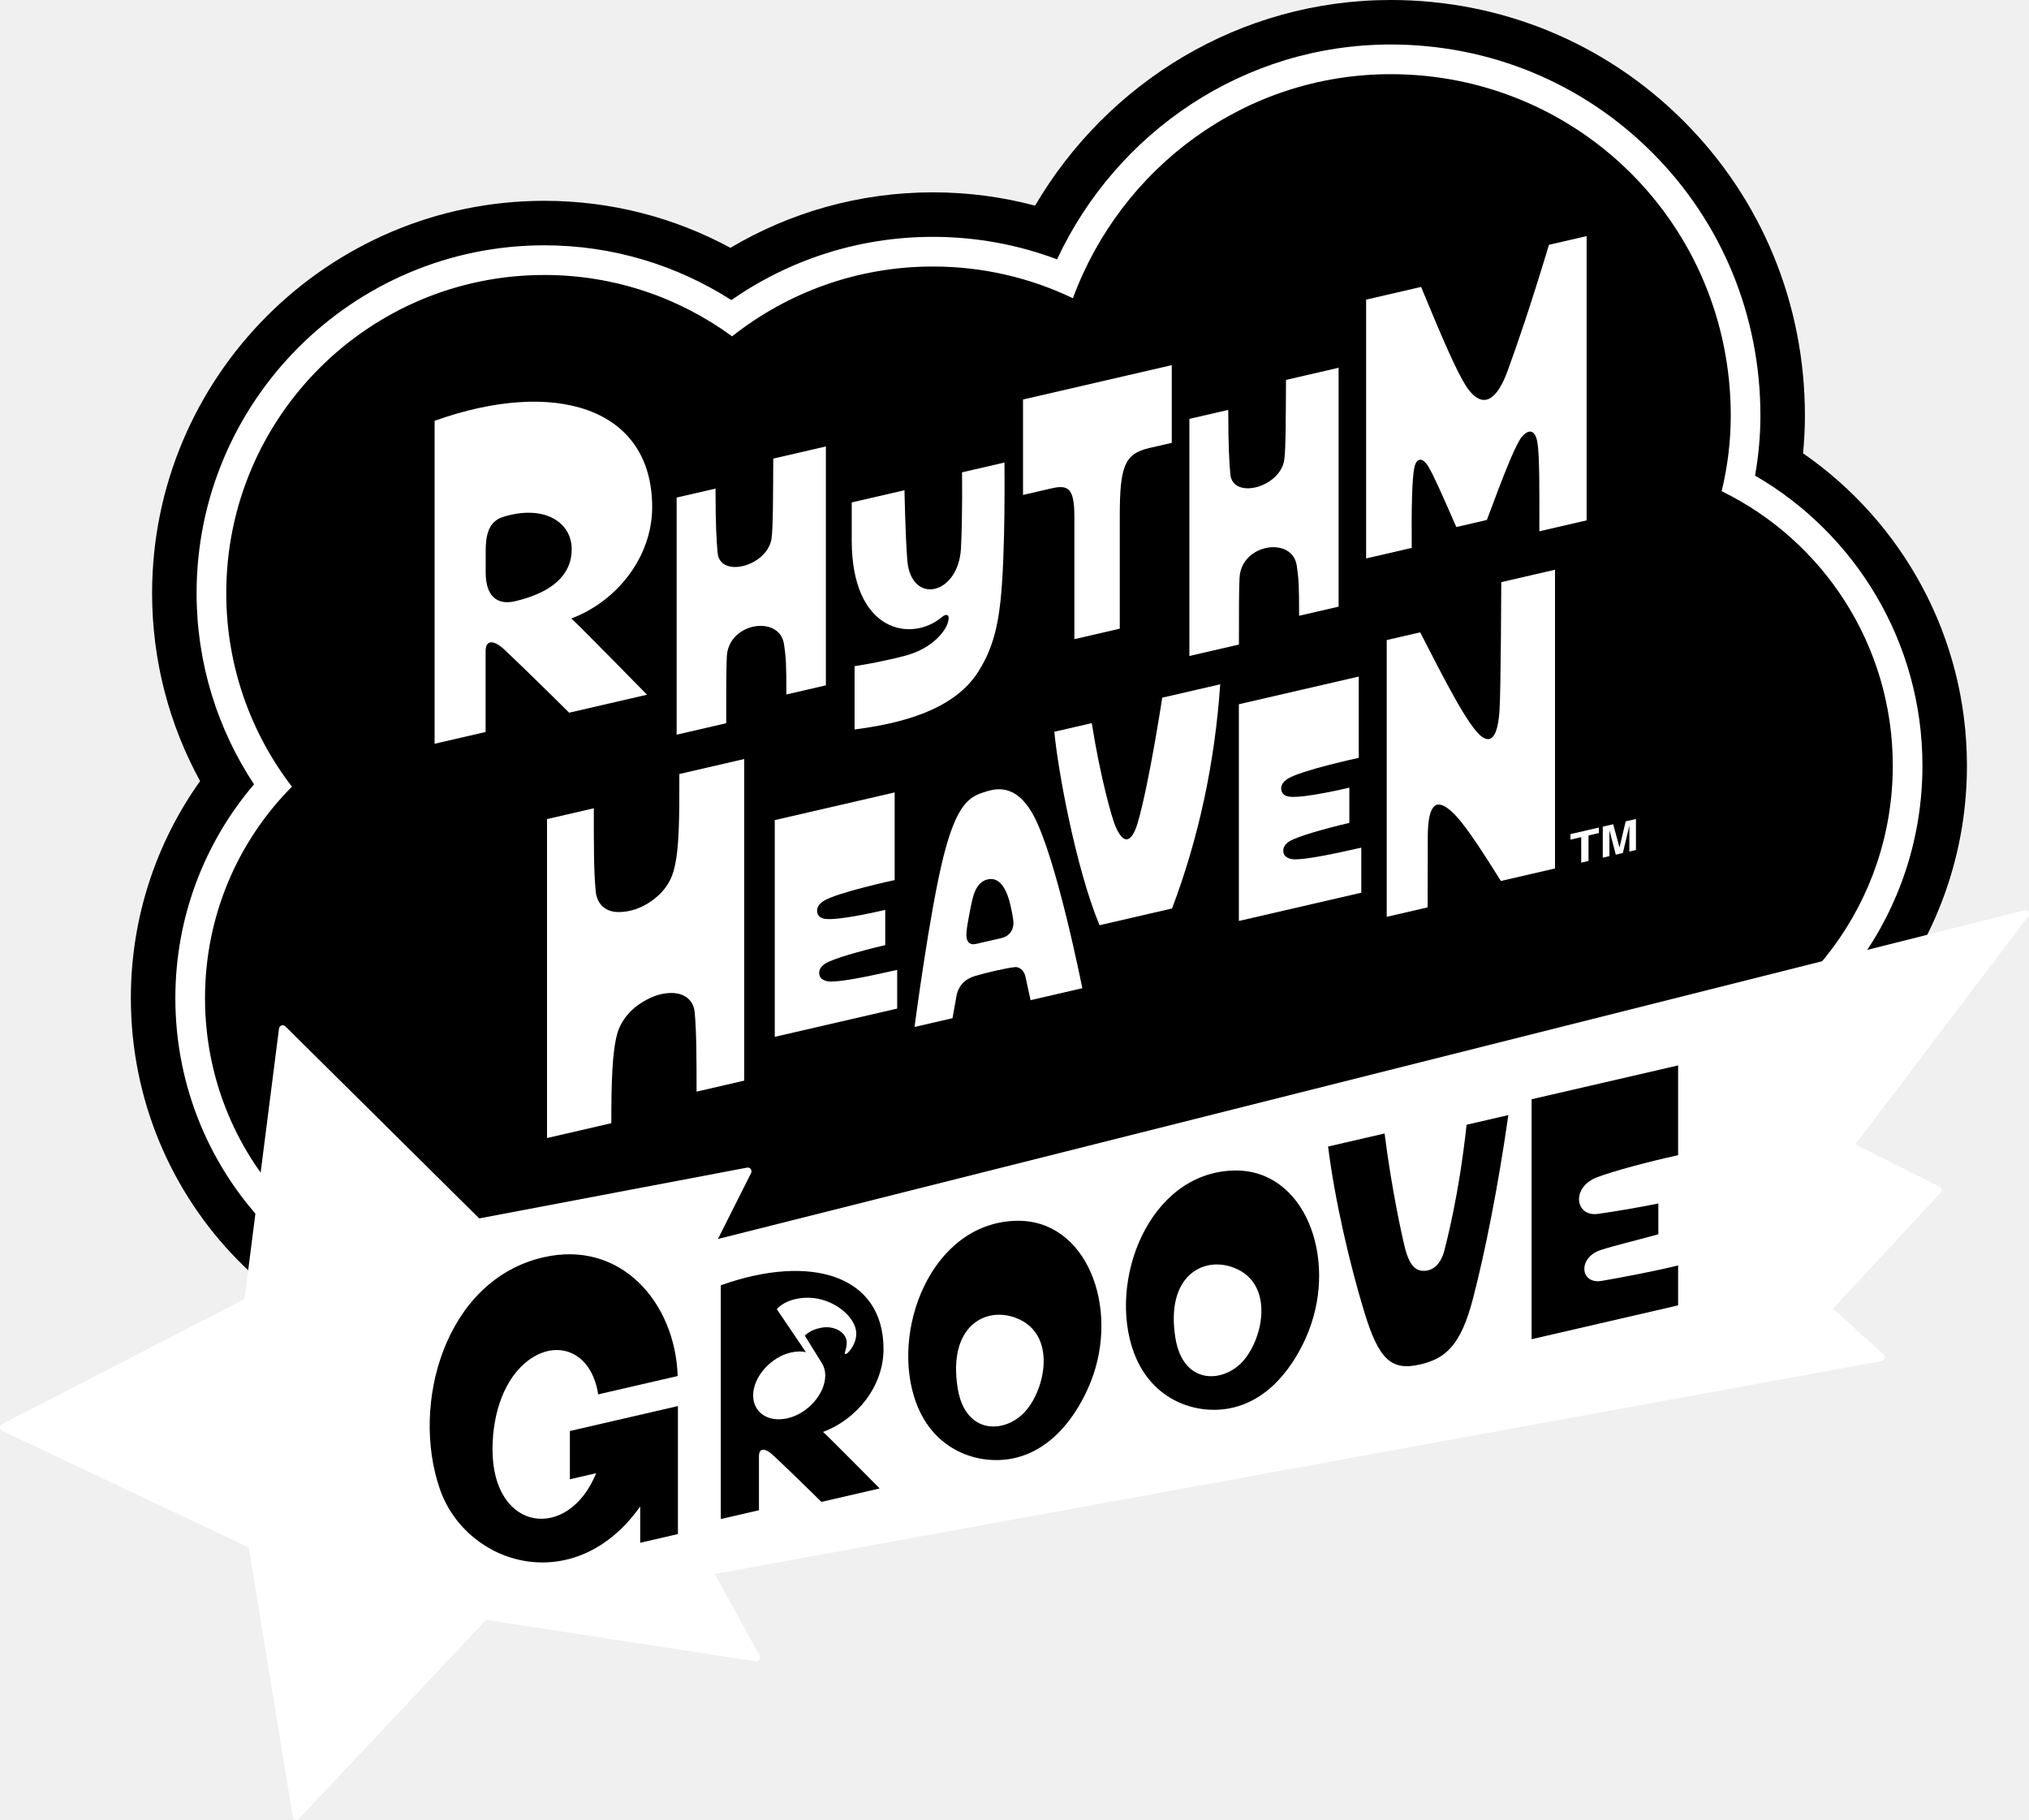
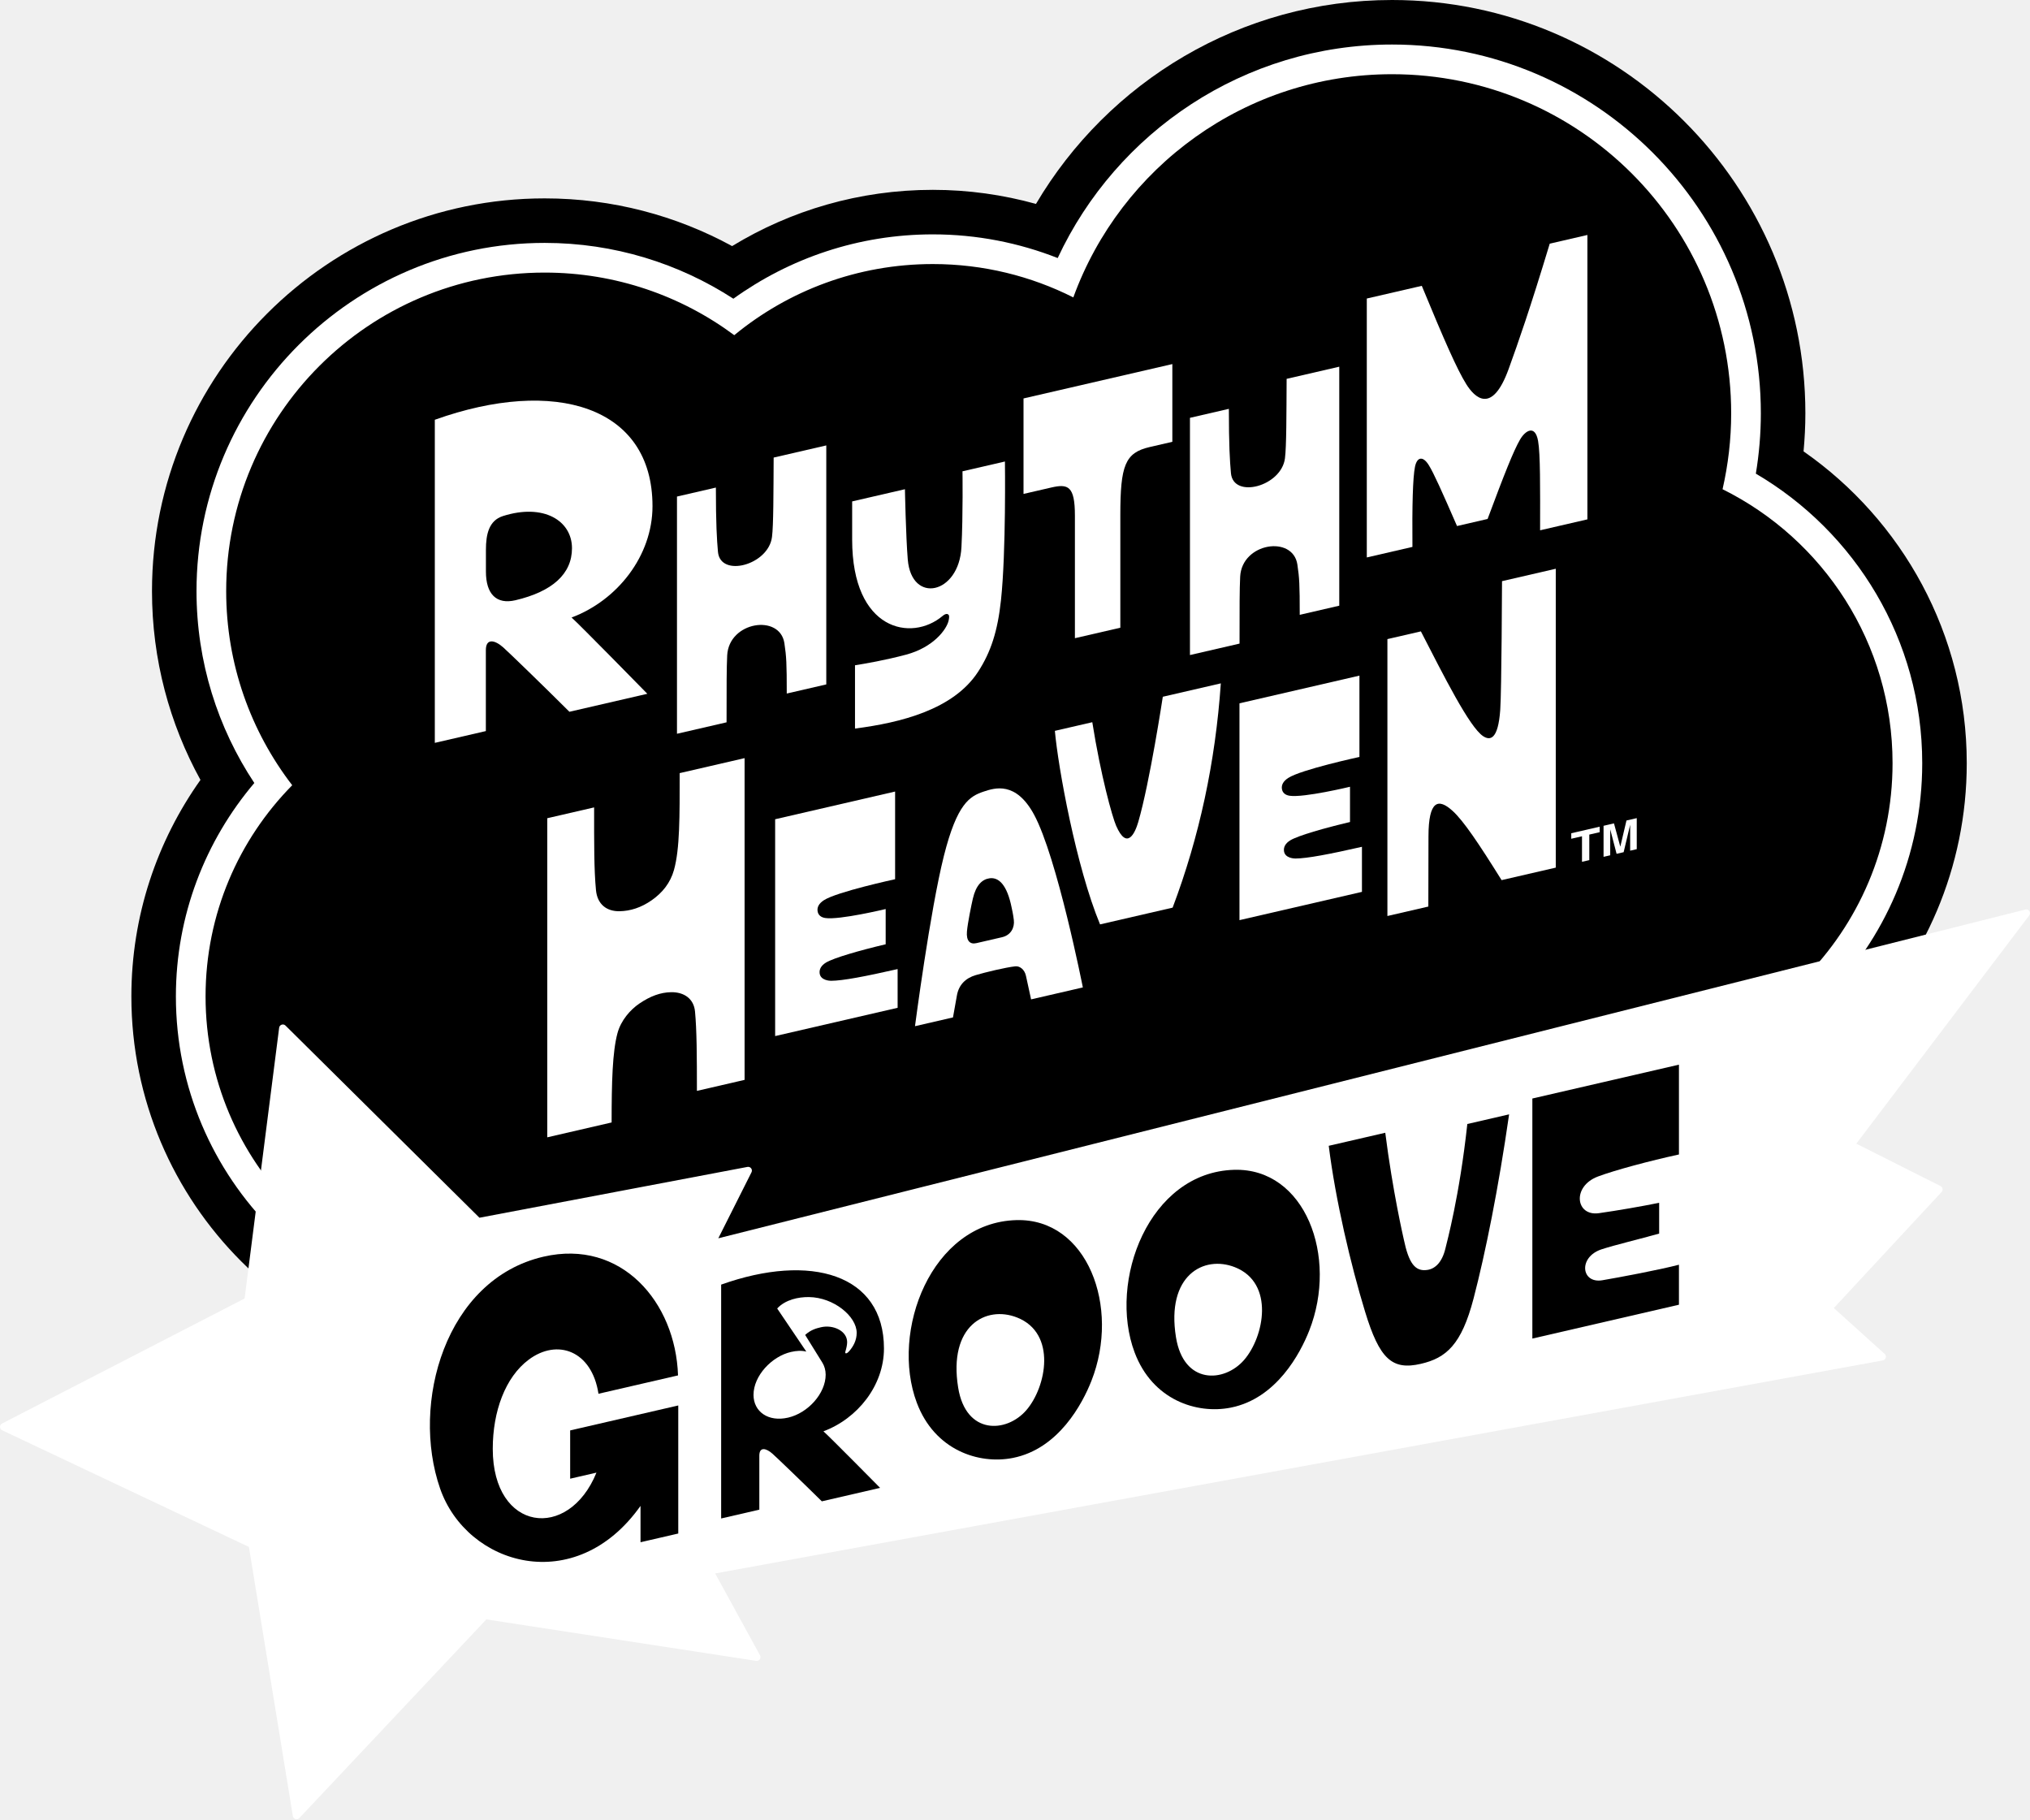
- <svg xmlns="http://www.w3.org/2000/svg" version="1.1" id="svg1" width="666.667" height="597.773" viewBox="0 0 666.667 597.773">
+ <svg xmlns="http://www.w3.org/2000/svg" version="1.1" id="svg1" width="666.667" height="597.369" viewBox="0 0 666.667 597.369">
  <defs id="defs1">
    <clipPath clipPathUnits="userSpaceOnUse" id="clipPath2">
-       <path d="M 0,448.33 H 500 V 0 H 0 Z" transform="translate(-484.707,-259.6854)" id="path2" />
+       <path d="M 0,448.027 H 500 V 0 H 0 Z" transform="translate(-444.2253,-336.8672)" id="path2" />
    </clipPath>
    <clipPath clipPathUnits="userSpaceOnUse" id="clipPath4">
-       <path d="M 0,448.33 H 500 V 0 H 0 Z" transform="translate(-473.7422,-259.6854)" id="path4" />
+       <path d="M 0,448.027 H 500 V 0 H 0 Z" transform="translate(-432.4746,-331.3855)" id="path4" />
    </clipPath>
    <clipPath clipPathUnits="userSpaceOnUse" id="clipPath6">
-       <path d="M 0,448.33 H 500 V 0 H 0 Z" transform="translate(-466.4326,-259.6852)" id="path6" />
+       <path d="M 0,448.027 H 500 V 0 H 0 Z" transform="translate(-424.2751,-327.5494)" id="path6" />
    </clipPath>
    <clipPath clipPathUnits="userSpaceOnUse" id="clipPath8">
-       <path d="M 0,448.33 H 500 V 0 H 0 Z" transform="translate(-498.8507,-224.0374)" id="path8" />
+       <path d="M 0,448.027 H 500 V 0 H 0 Z" transform="translate(-498.8507,-224.0382)" id="path8" />
    </clipPath>
    <clipPath clipPathUnits="userSpaceOnUse" id="clipPath10">
-       <path d="M 0,448.33 H 500 V 0 H 0 Z" transform="translate(-393.5977,-158.3006)" id="path10" />
+       <path d="M 0,448.027 H 500 V 0 H 0 Z" transform="translate(-393.5977,-158.3014)" id="path10" />
    </clipPath>
    <clipPath clipPathUnits="userSpaceOnUse" id="clipPath12">
-       <path d="M 0,448.33 H 500 V 0 H 0 Z" transform="translate(-361.4093,-171.2248)" id="path12" />
+       <path d="M 0,448.027 H 500 V 0 H 0 Z" transform="translate(-361.4093,-171.2256)" id="path12" />
    </clipPath>
    <clipPath clipPathUnits="userSpaceOnUse" id="clipPath14">
-       <path d="M 0,448.33 H 500 V 0 H 0 Z" transform="translate(-306.4164,-113.1042)" id="path14" />
+       <path d="M 0,448.027 H 500 V 0 H 0 Z" transform="translate(-306.4164,-113.1051)" id="path14" />
    </clipPath>
    <clipPath clipPathUnits="userSpaceOnUse" id="clipPath16">
-       <path d="M 0,448.33 H 500 V 0 H 0 Z" transform="translate(-252.7651,-100.7178)" id="path16" />
+       <path d="M 0,448.027 H 500 V 0 H 0 Z" transform="translate(-252.7651,-100.7187)" id="path16" />
    </clipPath>
    <clipPath clipPathUnits="userSpaceOnUse" id="clipPath18">
-       <path d="M 0,448.33 H 500 V 0 H 0 Z" transform="translate(-194.1213,-98.9174)" id="path18" />
+       <path d="M 0,448.027 H 500 V 0 H 0 Z" transform="translate(-194.1213,-98.9182)" id="path18" />
    </clipPath>
    <clipPath clipPathUnits="userSpaceOnUse" id="clipPath20">
-       <path d="M 0,448.33 H 500 V 0 H 0 Z" transform="translate(-133.8744,-138.5536)" id="path20" />
+       <path d="M 0,448.027 H 500 V 0 H 0 Z" transform="translate(-133.8744,-138.5545)" id="path20" />
    </clipPath>
    <clipPath clipPathUnits="userSpaceOnUse" id="clipPath22">
-       <path d="M 0,448.33 H 500 V 0 H 0 Z" transform="translate(-401.5174,-238.5344)" id="path22" />
+       <path d="M 0,448.027 H 500 V 0 H 0 Z" transform="translate(-401.5174,-238.5353)" id="path22" />
    </clipPath>
    <clipPath clipPathUnits="userSpaceOnUse" id="clipPath24">
-       <path d="M 0,448.33 H 500 V 0 H 0 Z" transform="translate(-369.9569,-304.908)" id="path24" />
+       <path d="M 0,448.027 H 500 V 0 H 0 Z" transform="translate(-369.9569,-304.9088)" id="path24" />
    </clipPath>
    <clipPath clipPathUnits="userSpaceOnUse" id="clipPath26">
-       <path d="M 0,448.33 H 500 V 0 H 0 Z" transform="translate(-319.0696,-236.6024)" id="path26" />
+       <path d="M 0,448.027 H 500 V 0 H 0 Z" transform="translate(-319.0696,-236.6032)" id="path26" />
    </clipPath>
    <clipPath clipPathUnits="userSpaceOnUse" id="clipPath28">
-       <path d="M 0,448.33 H 500 V 0 H 0 Z" transform="translate(-286.4051,-276.4402)" id="path28" />
+       <path d="M 0,448.027 H 500 V 0 H 0 Z" transform="translate(-286.4051,-276.441)" id="path28" />
    </clipPath>
    <clipPath clipPathUnits="userSpaceOnUse" id="clipPath30">
-       <path d="M 0,448.33 H 500 V 0 H 0 Z" transform="translate(-246.7947,-217.2208)" id="path30" />
+       <path d="M 0,448.027 H 500 V 0 H 0 Z" transform="translate(-246.7947,-217.2216)" id="path30" />
    </clipPath>
    <clipPath clipPathUnits="userSpaceOnUse" id="clipPath32">
-       <path d="M 0,448.33 H 500 V 0 H 0 Z" transform="translate(-204.7024,-206.493)" id="path32" />
+       <path d="M 0,448.027 H 500 V 0 H 0 Z" transform="translate(-204.7024,-206.4938)" id="path32" />
    </clipPath>
    <clipPath clipPathUnits="userSpaceOnUse" id="clipPath34">
-       <path d="M 0,448.33 H 500 V 0 H 0 Z" transform="translate(-167.4071,-257.6335)" id="path34" />
+       <path d="M 0,448.027 H 500 V 0 H 0 Z" transform="translate(-167.4071,-257.6343)" id="path34" />
    </clipPath>
    <clipPath clipPathUnits="userSpaceOnUse" id="clipPath36">
-       <path d="M 0,448.33 H 500 V 0 H 0 Z" transform="translate(-381.7099,-388.0206)" id="path36" />
+       <path d="M 0,448.027 H 500 V 0 H 0 Z" transform="translate(-381.7099,-388.0215)" id="path36" />
    </clipPath>
    <clipPath clipPathUnits="userSpaceOnUse" id="clipPath38">
-       <path d="M 0,448.33 H 500 V 0 H 0 Z" transform="translate(-316.9042,-354.7291)" id="path38" />
+       <path d="M 0,448.027 H 500 V 0 H 0 Z" transform="translate(-316.9042,-354.7299)" id="path38" />
    </clipPath>
    <clipPath clipPathUnits="userSpaceOnUse" id="clipPath40">
-       <path d="M 0,448.33 H 500 V 0 H 0 Z" transform="translate(-252.0984,-349.9041)" id="path40" />
+       <path d="M 0,448.027 H 500 V 0 H 0 Z" transform="translate(-252.0984,-349.905)" id="path40" />
    </clipPath>
    <clipPath clipPathUnits="userSpaceOnUse" id="clipPath42">
-       <path d="M 0,448.33 H 500 V 0 H 0 Z" transform="translate(-247.5206,-334.3742)" id="path42" />
+       <path d="M 0,448.027 H 500 V 0 H 0 Z" transform="translate(-247.5206,-334.375)" id="path42" />
    </clipPath>
    <clipPath clipPathUnits="userSpaceOnUse" id="clipPath44">
-       <path d="M 0,448.33 H 500 V 0 H 0 Z" transform="translate(-190.5551,-335.343)" id="path44" />
+       <path d="M 0,448.027 H 500 V 0 H 0 Z" transform="translate(-190.5551,-335.3438)" id="path44" />
    </clipPath>
    <clipPath clipPathUnits="userSpaceOnUse" id="clipPath46">
-       <path d="M 0,448.33 H 500 V 0 H 0 Z" transform="translate(-126.945,-300.2073)" id="path46" />
+       <path d="M 0,448.027 H 500 V 0 H 0 Z" transform="translate(-126.945,-300.2082)" id="path46" />
    </clipPath>
  </defs>
  <g id="layer-MC0">
-     <path id="path1" d="m 0,0 c 0,31.898 -16.013,60.107 -40.387,76.963 0.302,3.087 0.46,6.179 0.46,9.266 0,27.556 -10.631,53.35 -29.933,72.632 -19.228,19.206 -44.848,29.784 -72.14,29.784 -37.223,0 -69.844,-20.354 -87.636,-50.666 -8.037,2.135 -16.473,3.278 -25.172,3.278 -18.209,0 -35.273,-4.991 -49.907,-13.668 -13.65,7.384 -29.266,11.581 -45.845,11.581 -53.302,0 -96.667,-43.364 -96.667,-96.666 0,-16.762 4.292,-32.54 11.829,-46.297 -10.728,-15.044 -17.062,-33.519 -17.062,-53.471 0,-50.38 40.36,-91.367 89.971,-91.367 5.104,0 10.108,0.44 14.983,1.274 11.461,-4.619 24.119,-7.189 37.421,-7.189 19.924,0 38.406,5.757 53.578,15.548 11.318,-4.687 23.83,-7.297 36.983,-7.297 22.271,0 42.711,7.472 58.612,19.874 6.573,-1.35 13.377,-2.06 20.344,-2.06 33.484,0 63.208,16.389 81.587,41.562 C -24.478,-73.252 0,-39.443 0,0" style="fill:#000000;fill-opacity:1;fill-rule:nonzero;stroke:none" transform="matrix(1.333333,0,0,-1.333333,646.276,251.5261)" clip-path="url(#clipPath2)" />
-     <path id="path3" d="m 0,0 c 0,30.535 -16.625,57.225 -41.248,71.468 0.856,4.901 1.321,9.839 1.321,14.761 0,24.625 -9.488,47.664 -26.718,64.874 -17.157,17.139 -40.025,26.577 -64.39,26.577 -36.252,0 -67.614,-21.669 -82.22,-52.931 -9.523,3.579 -19.83,5.543 -30.588,5.543 -18.448,0 -35.573,-5.765 -49.68,-15.581 -13.316,8.527 -29.12,13.495 -46.072,13.495 -47.256,0 -85.702,-38.446 -85.702,-85.702 0,-17.388 5.219,-33.573 14.153,-47.099 -12.06,-14.121 -19.387,-32.535 -19.387,-52.669 0,-44.334 35.443,-80.403 79.007,-80.403 5.547,0 10.961,0.592 16.189,1.705 10.937,-4.872 23.226,-7.62 36.214,-7.62 19.916,0 38.201,6.439 52.455,17.135 11.357,-5.662 24.332,-8.884 38.106,-8.884 21.637,0 41.296,7.948 55.803,20.84 7.391,-1.97 15.151,-3.025 23.153,-3.025 31.017,0 58.419,15.77 74.609,39.714 C -23.009,-66.545 0,-35.93 0,0" style="fill:#ffffff;fill-opacity:1;fill-rule:nonzero;stroke:none" transform="matrix(1.333333,0,0,-1.333333,631.6563,251.5261)" clip-path="url(#clipPath4)" />
-     <path id="path5" d="m 0,0 c 0,29.749 -17.208,55.456 -42.164,67.622 1.461,6.095 2.237,12.338 2.237,18.608 0,47.017 -37.598,84.14 -83.799,84.14 -35.844,0 -66.41,-22.953 -78.318,-55.201 -10.442,5.006 -22.137,7.813 -34.489,7.813 -18.697,0 -35.879,-6.441 -49.492,-17.203 -12.968,9.497 -28.955,15.117 -46.26,15.117 -43.295,0 -78.392,-35.097 -78.392,-78.392 0,-17.942 6.041,-34.466 16.182,-47.678 -13.214,-13.258 -21.416,-31.694 -21.416,-52.089 0,-40.369 32.099,-73.094 71.696,-73.094 5.835,0 11.501,0.728 16.931,2.069 10.563,-5.09 22.64,-7.983 35.473,-7.983 20.03,0 38.212,7.049 51.667,18.514 11.278,-6.495 24.604,-10.263 38.894,-10.263 21.307,0 40.485,8.357 53.894,21.692 7.906,-2.512 16.324,-3.878 25.062,-3.878 29.411,0 55.218,15.368 69.878,38.498 C -22.043,-62.167 0,-33.672 0,0" style="fill:#000000;fill-opacity:1;fill-rule:nonzero;stroke:none" transform="matrix(1.333333,0,0,-1.333333,621.9101,251.5264)" clip-path="url(#clipPath6)" />
-     <path id="path7" d="m 0,0 -321.928,-80.957 8.177,16.26 c 0.342,0.682 -0.245,1.461 -0.995,1.319 l -66.013,-12.515 -47.774,47.324 c -0.542,0.537 -1.465,0.219 -1.562,-0.538 l -8.506,-66.677 -59.751,-30.795 c -0.678,-0.35 -0.661,-1.326 0.029,-1.652 l 60.781,-28.728 10.828,-66.305 c 0.123,-0.753 1.056,-1.039 1.579,-0.483 l 46.074,48.94 66.466,-10.214 c 0.754,-0.116 1.314,0.684 0.948,1.353 l -11.055,20.18 287.61,52.463 c 0.752,0.137 1.02,1.078 0.452,1.59 l -12.53,11.302 26.551,28.582 c 0.417,0.45 0.287,1.174 -0.261,1.45 L -41.628,-57.655 0.959,-1.45 C 1.484,-0.756 0.844,0.212 0,0" style="fill:#ffffff;fill-opacity:1;fill-rule:nonzero;stroke:none" transform="matrix(1.333333,0,0,-1.333333,665.1343,299.0568)" clip-path="url(#clipPath8)" />
-     <path id="path9" d="M 0,0 C 4.109,1.542 12.71,3.851 19.935,5.419 V 27.537 L -16.17,19.202 v -59.117 l 36.105,8.336 v 9.848 c -4.74,-1.241 -14.564,-3.093 -18.865,-3.823 -5.237,-0.882 -5.982,5.713 -0.191,7.618 3.326,1.086 9.423,2.538 14.182,3.873 V -6.48 C 10.723,-7.36 4.855,-8.38 0.229,-9.035 -5.505,-9.862 -6.498,-2.436 0,0" style="fill:#000000;fill-opacity:1;fill-rule:nonzero;stroke:none" transform="matrix(1.333333,0,0,-1.333333,524.7969,386.7059)" clip-path="url(#clipPath10)" />
-     <path id="path11" d="m 0,0 c -1.929,-17.759 -5.024,-29.091 -5.406,-30.696 -0.802,-3.324 -2.483,-4.948 -4.413,-5.235 -3.114,-0.496 -4.623,1.777 -5.827,7.508 -0.114,0.535 -2.716,11.728 -4.565,26.268 l -13.921,-3.214 c 1.662,-13.354 5.415,-29.274 8.949,-40.851 3.553,-11.653 6.644,-14.479 13.721,-12.845 6.239,1.44 10.021,4.678 12.997,16.076 2.923,11.194 6.158,27.255 8.757,45.365 z" style="fill:#000000;fill-opacity:1;fill-rule:nonzero;stroke:none" transform="matrix(1.333333,0,0,-1.333333,481.8791,369.4736)" clip-path="url(#clipPath12)" />
-     <path id="path13" d="M 0,0 C -4.887,-5.611 -14.874,-6.101 -16.764,5.59 -19.227,20.825 -9.945,25.888 -2.255,22.855 7.585,18.973 4.967,5.704 0,0 M -2.442,46.84 C -23.408,46.25 -33.556,19.435 -26.952,1.865 -22.551,-9.842 -11.678,-13.386 -3.289,-11.729 7.997,-9.499 13.86,1.672 16.053,7.237 23.242,25.481 15.032,47.332 -2.442,46.84" style="fill:#000000;fill-opacity:1;fill-rule:nonzero;stroke:none" transform="matrix(1.333333,0,0,-1.333333,408.5552,446.9677)" clip-path="url(#clipPath14)" />
-     <path id="path15" d="M 0,0 C -4.887,-5.611 -14.874,-6.101 -16.764,5.59 -19.227,20.825 -9.945,25.888 -2.255,22.855 7.585,18.973 4.967,5.704 0,0 M -2.442,46.84 C -23.408,46.25 -33.556,19.435 -26.952,1.865 -22.551,-9.842 -11.678,-13.386 -3.289,-11.729 7.997,-9.499 13.86,1.672 16.053,7.237 23.242,25.481 15.032,47.332 -2.442,46.84" style="fill:#000000;fill-opacity:1;fill-rule:nonzero;stroke:none" transform="matrix(1.333333,0,0,-1.333333,337.0201,463.4829)" clip-path="url(#clipPath16)" />
-     <path id="path17" d="m 0,0 c -4.918,-1.135 -8.526,1.486 -8.525,5.605 0,4.718 4.51,9.477 9.221,10.564 1.35,0.312 2.604,0.383 3.783,0.09 l -7.177,10.616 c 2.005,2.165 5.192,2.846 7.838,2.811 6.111,-0.082 11.744,-4.757 11.744,-8.811 0,-1.819 -0.812,-3.356 -1.895,-4.561 -0.651,-0.724 -1.047,-0.566 -0.887,-0.042 0.251,0.817 0.435,1.667 0.435,2.309 0,2.796 -3.468,4.364 -6.44,3.678 C 6.948,21.993 5.608,21.646 4.194,20.365 L 8.437,13.527 C 8.925,12.74 9.245,11.704 9.245,10.581 9.245,5.965 4.902,1.132 0,0 m 23.603,17.025 c 0,18.306 -18.038,23.593 -40.1,15.73 v -57.591 l 9.402,2.17 v 13.293 c 0,2.258 1.674,1.868 3.219,0.5 1.086,-0.962 7.614,-7.231 12.175,-11.74 l 14.353,3.313 c 0,0 -12.514,12.674 -13.957,13.928 8.405,3.134 14.908,11.277 14.908,20.397" style="fill:#000000;fill-opacity:1;fill-rule:nonzero;stroke:none" transform="matrix(1.333333,0,0,-1.333333,258.8284,465.8835)" clip-path="url(#clipPath18)" />
-     <path id="path19" d="m 0,0 c 19.137,4.418 32.529,-11.174 33.127,-29.239 l -19.593,-4.523 c -1.633,10.632 -10.151,13.672 -17.21,8.378 -5.758,-4.318 -8.829,-12.728 -8.829,-21.944 0,-20.427 18.686,-22.741 25.539,-5.855 L 6.56,-54.678 v 11.889 l 26.625,6.147 v -31.536 l -9.296,-2.146 v 8.948 C 7.824,-84.05 -18.908,-76.026 -25.482,-57.082 -32.737,-36.177 -24.237,-5.596 0,0" style="fill:#000000;fill-opacity:1;fill-rule:nonzero;stroke:none" transform="matrix(1.333333,0,0,-1.333333,178.4992,413.0352)" clip-path="url(#clipPath20)" />
-     <path id="path21" d="M 0,0 V 6.384 L -1.605,-0.371 -3.343,-0.772 -4.91,5.251 v -6.385 l -1.643,-0.379 v 7.642 l 2.567,0.593 1.548,-5.704 0.019,0.004 1.509,6.41 2.534,0.585 V 0.375 Z m -11.863,-2.739 v 6.287 l -2.643,-0.61 v 1.355 l 6.991,1.614 V 4.552 l -2.548,-0.588 v -6.287 z" style="fill:#ffffff;fill-opacity:1;fill-rule:nonzero;stroke:none" transform="matrix(1.333333,0,0,-1.333333,535.3565,279.7275)" clip-path="url(#clipPath22)" />
-     <path id="path23" d="m 0,0 c 0,0 -0.103,-26.946 -0.439,-31.686 -0.524,-7.404 -2.513,-7.602 -4.206,-6.492 -3.378,2.216 -9.689,14.836 -15.341,25.81 l -8.245,-1.904 v -68.189 l 10.082,2.328 0.034,17.302 c 0.017,8.882 2.442,9.46 5.966,6.233 2.674,-2.448 6.312,-7.847 12.046,-17.027 l 13.341,3.08 V 3.056 Z" style="fill:#ffffff;fill-opacity:1;fill-rule:nonzero;stroke:none" transform="matrix(1.333333,0,0,-1.333333,493.2759,191.2293)" clip-path="url(#clipPath24)" />
-     <path id="path25" d="m 0,0 c -0.306,-0.002 -2.571,0.075 -2.813,1.803 -0.14,1.001 0.34,1.94 1.549,2.679 1.889,1.156 8.43,3.036 14.708,4.509 v 8.681 c 0,0 -11.367,-2.735 -14.863,-2.215 -1.062,0.157 -1.769,0.719 -1.91,1.7 -0.144,1.002 0.362,1.906 1.548,2.679 3.198,2.082 17.548,5.178 17.548,5.178 V 45.043 L -13.78,38.222 v -53.397 l 30.166,6.964 V 2.885 C 8.335,1.056 2.893,0.016 0,0" style="fill:#ffffff;fill-opacity:1;fill-rule:nonzero;stroke:none" transform="matrix(1.333333,0,0,-1.333333,425.4261,282.3035)" clip-path="url(#clipPath26)" />
-     <path id="path27" d="m 0,0 c 0,0 -3.201,-21.088 -6.043,-30.834 -0.812,-2.784 -2.775,-7.045 -5.445,-0.953 -0.956,2.182 -3.794,12.377 -5.878,25.519 l -9.218,-2.128 c 0.807,-9.037 5.232,-33.444 11.128,-47.663 l 17.877,4.127 c 6.58,17.414 10.529,35.808 11.87,55.231 z" style="fill:#ffffff;fill-opacity:1;fill-rule:nonzero;stroke:none" transform="matrix(1.333333,0,0,-1.333333,381.8735,229.1864)" clip-path="url(#clipPath28)" />
-     <path id="path29" d="m 0,0 -6.319,-1.459 c -1.585,-0.366 -2.506,0.602 -2.313,2.863 0.18,2.116 1.107,6.6 1.459,8.114 0.779,3.349 2.311,4.745 4.112,4.996 2.308,0.322 4.324,-1.695 5.428,-7.166 C 2.474,6.82 2.743,5.722 2.919,4.23 3.132,2.419 2.243,0.518 0,0 m 7.879,30.23 c -4.474,8.242 -9.677,6.534 -12.343,5.652 -3.492,-1.156 -6.593,-2.95 -9.837,-15.817 -3.41,-13.526 -7.126,-41.972 -7.126,-41.972 l 9.359,2.161 0.967,5.42 c 0.465,2.602 2.121,4.255 4.645,4.998 2.427,0.714 7.253,1.882 9.729,2.164 1.046,0.118 2.275,-0.707 2.632,-2.345 l 1.264,-5.796 12.748,2.943 c 0,0 -6.342,32.097 -12.038,42.592" style="fill:#ffffff;fill-opacity:1;fill-rule:nonzero;stroke:none" transform="matrix(1.333333,0,0,-1.333333,329.0596,308.1456)" clip-path="url(#clipPath30)" />
-     <path id="path31" d="m 0,0 c -0.306,-0.002 -2.571,0.075 -2.813,1.803 -0.14,1.001 0.34,1.94 1.549,2.679 1.889,1.156 8.43,3.036 14.708,4.509 v 8.681 c 0,0 -11.367,-2.735 -14.863,-2.215 -1.062,0.157 -1.769,0.719 -1.91,1.7 -0.144,1.002 0.362,1.906 1.548,2.679 3.198,2.082 17.548,5.178 17.548,5.178 V 46.605 L -13.78,39.783 V -13.614 L 16.386,-6.65 V 2.885 C 8.335,1.056 2.893,0.016 0,0" style="fill:#ffffff;fill-opacity:1;fill-rule:nonzero;stroke:none" transform="matrix(1.333333,0,0,-1.333333,272.9365,322.4493)" clip-path="url(#clipPath32)" />
-     <path id="path33" d="m 0,0 c 0,-10.657 0.054,-18.633 -1.406,-23.859 -0.887,-3.174 -2.839,-5.591 -5.446,-7.42 -2.655,-1.863 -5.316,-2.679 -7.923,-2.731 -3.178,-0.063 -5.502,1.667 -5.841,5.199 -0.488,5.073 -0.456,11.485 -0.456,20.369 l -11.536,-2.663 v -78.582 l 15.846,3.659 c 0,10 0.205,17.372 1.438,21.97 0.84,3.133 3.124,5.777 5.431,7.335 2.696,1.82 5.176,2.731 7.788,2.773 3.174,0.052 5.585,-1.587 5.884,-4.752 0.439,-4.638 0.468,-10.945 0.468,-19.551 l 11.742,2.711 V 3.691 Z" style="fill:#ffffff;fill-opacity:1;fill-rule:nonzero;stroke:none" transform="matrix(1.333333,0,0,-1.333333,223.2095,254.262)" clip-path="url(#clipPath34)" />
-     <path id="path35" d="m 0,0 c -4.919,-16.244 -7.704,-24.187 -10.129,-30.883 -4.134,-11.393 -8.421,-6.917 -10.42,-3.74 -2.323,3.723 -5.483,10.966 -10.966,24.238 l -13.545,-3.127 v -63.761 l 11.239,2.595 c -0.085,10.163 0.086,17.064 0.632,19.745 0.496,2.409 1.947,2.75 3.416,0.359 1.213,-1.964 3.126,-6.218 6.935,-14.963 l 7.531,1.739 c 4.151,11.153 6.39,16.777 7.979,19.527 1.281,2.237 3.724,3.809 4.458,-0.325 0.564,-3.126 0.513,-11.606 0.495,-21.991 l 11.65,2.69 V 2.141 Z" style="fill:#ffffff;fill-opacity:1;fill-rule:nonzero;stroke:none" transform="matrix(1.333333,0,0,-1.333333,508.9465,80.41253)" clip-path="url(#clipPath36)" />
-     <path id="path37" d="m 0,0 c -0.051,-8.711 -0.034,-16.654 -0.41,-19.558 -0.871,-6.935 -12.725,-10.061 -13.306,-3.672 -0.274,3.006 -0.513,6.978 -0.513,15.843 L -23.811,-9.6 v -58.417 l 12.213,2.82 c 0,9.275 0,13.305 0.154,16.482 0.427,8.37 12.998,10.265 14.091,2.989 0.496,-3.314 0.581,-4.902 0.581,-12.384 l 9.736,2.248 V 2.993 Z" style="fill:#ffffff;fill-opacity:1;fill-rule:nonzero;stroke:none" transform="matrix(1.333333,0,0,-1.333333,422.5389,124.8012)" clip-path="url(#clipPath38)" />
-     <path id="path39" d="m 0,0 v -23.514 l 6.815,1.574 c 4.134,0.954 5.842,0.416 5.842,-6.901 v -30.203 l 11.188,2.583 v 27.688 c 0,12.299 1.155,15.402 7.243,16.808 l 5.568,1.285 V 8.463 Z" style="fill:#ffffff;fill-opacity:1;fill-rule:nonzero;stroke:none" transform="matrix(1.333333,0,0,-1.333333,336.1312,131.2345)" clip-path="url(#clipPath40)" />
-     <path id="path41" d="m 0,0 -10.454,-2.413 c 0,0 0.154,-10.761 -0.256,-18.687 -0.598,-11.598 -12.281,-14.092 -13.221,-3.058 -0.478,5.791 -0.7,17.332 -0.7,17.332 L -37.63,-9.827 v -9.411 c 0,-22.462 14.605,-25.229 22.24,-18.824 0.461,0.393 0.922,0.632 1.298,0.462 0.427,-0.188 0.41,-0.65 0.239,-1.504 -0.461,-2.237 -3.775,-6.661 -10.471,-8.455 -5.107,-1.366 -10.112,-2.228 -12.605,-2.621 v -15.587 c 11.239,1.452 24.255,4.663 30.318,13.989 3.16,4.868 4.817,10.01 5.637,17.628 C 0.307,-22.159 0,0 0,0" style="fill:#ffffff;fill-opacity:1;fill-rule:nonzero;stroke:none" transform="matrix(1.333333,0,0,-1.333333,330.0275,151.9411)" clip-path="url(#clipPath42)" />
-     <path id="path43" d="m 0,0 c -0.051,-8.711 -0.034,-16.654 -0.41,-19.558 -0.871,-6.935 -12.725,-10.061 -13.306,-3.672 -0.273,3.006 -0.513,6.978 -0.513,15.843 L -23.811,-9.6 v -58.417 l 12.213,2.82 c 0,9.275 0,13.305 0.154,16.482 0.427,8.369 12.998,10.265 14.091,2.989 0.496,-3.314 0.581,-4.902 0.581,-12.384 l 9.736,2.248 V 2.993 Z" style="fill:#ffffff;fill-opacity:1;fill-rule:nonzero;stroke:none" transform="matrix(1.333333,0,0,-1.333333,254.0735,150.6493)" clip-path="url(#clipPath44)" />
-     <path id="path45" d="m 0,0 c -4.663,-1.093 -7.259,1.503 -7.259,7.055 v 5.363 c -10e-4,3.868 0.751,7.225 4.202,8.318 C 6.961,23.91 13.938,19.592 13.938,12.811 13.938,6.474 9.087,2.135 0,0 m 33.769,23.179 c 0,24.648 -24.118,31.805 -53.617,21.266 v -79.566 l 12.571,2.903 v 19.92 c 0,3.04 2.238,2.511 4.305,0.666 1.452,-1.298 10.18,-9.753 16.278,-15.834 l 19.192,4.43 c 0,0 -16.732,17.092 -18.662,18.783 11.239,4.202 19.933,15.152 19.933,27.432" style="fill:#ffffff;fill-opacity:1;fill-rule:nonzero;stroke:none" transform="matrix(1.333333,0,0,-1.333333,169.26,197.4969)" clip-path="url(#clipPath46)" />
+     <path id="path1" d="m 0,0 c 0.283,3.085 0.448,6.204 0.448,9.362 0,56.132 -45.667,101.798 -101.798,101.798 -37.315,0 -69.986,-20.195 -87.709,-50.217 -8.095,2.241 -16.608,3.465 -25.406,3.465 -18.088,0 -35.015,-5.066 -49.438,-13.851 -13.728,7.488 -29.459,11.749 -46.167,11.749 -53.331,0 -96.719,-43.388 -96.719,-96.719 0,-16.843 4.336,-32.688 11.938,-46.494 -10.7,-15.073 -17.016,-33.464 -17.016,-53.313 0,-50.918 41.424,-92.343 92.341,-92.343 14.664,0 28.53,3.452 40.856,9.56 13.923,-8.176 30.115,-12.887 47.395,-12.887 29.534,0 55.912,13.717 73.142,35.099 4.931,-0.738 9.975,-1.129 15.109,-1.129 26.945,0 51.456,10.561 69.662,27.736 6.445,-1.408 13.129,-2.171 19.99,-2.171 51.593,0 93.568,41.975 93.568,93.568 C 40.196,-45.022 24.271,-16.921 0,0" style="fill:#000000;fill-opacity:1;fill-rule:nonzero;stroke:none" transform="matrix(1.333333,0,0,-1.333333,592.3004,148.2131)" clip-path="url(#clipPath2)" />
+     <path id="path3" d="m 0,0 c 0.798,4.833 1.233,9.788 1.233,14.844 0,50.085 -40.747,90.833 -90.832,90.833 -36.426,0 -67.893,-21.562 -82.358,-52.583 -9.537,3.749 -19.906,5.831 -30.757,5.831 -18.32,0 -35.28,-5.889 -49.127,-15.846 -13.403,8.681 -29.356,13.745 -46.478,13.745 -47.286,0 -85.755,-38.47 -85.755,-85.755 0,-17.451 5.252,-33.693 14.24,-47.251 -12.036,-14.191 -19.318,-32.535 -19.318,-52.557 0,-44.871 36.505,-81.376 81.377,-81.376 15.065,0 29.177,4.13 41.291,11.294 13.363,-9.211 29.538,-14.621 46.96,-14.621 28.397,0 53.499,14.349 68.458,36.172 6.376,-1.426 12.993,-2.203 19.793,-2.203 26.163,0 49.76,11.154 66.322,28.941 7.404,-2.184 15.228,-3.376 23.329,-3.376 45.547,0 82.603,37.056 82.603,82.602 C 40.981,-40.93 24.489,-14.35 0,0" style="fill:#ffffff;fill-opacity:1;fill-rule:nonzero;stroke:none" transform="matrix(1.333333,0,0,-1.333333,576.6328,155.522)" clip-path="url(#clipPath4)" />
+     <path id="path5" d="m 0,0 c 1.374,6.009 2.123,12.255 2.123,18.68 0,46.129 -37.394,83.523 -83.523,83.523 -36.098,0 -66.843,-22.901 -78.509,-54.966 -10.408,5.244 -22.157,8.214 -34.606,8.214 -18.571,0 -35.605,-6.572 -48.909,-17.515 -13.047,9.682 -29.201,15.414 -46.696,15.414 -43.324,0 -78.445,-35.121 -78.445,-78.445 0,-17.996 6.074,-34.565 16.265,-47.802 -13.193,-13.374 -21.343,-31.735 -21.343,-52.005 0,-40.907 33.161,-74.068 74.068,-74.068 15.426,0 29.747,4.72 41.607,12.789 12.853,-10.086 29.039,-16.116 46.643,-16.116 27.752,0 52,14.954 65.162,37.235 7.335,-2.111 15.075,-3.265 23.089,-3.265 25.752,0 48.769,11.684 64.058,30.033 7.991,-2.888 16.607,-4.469 25.594,-4.469 41.583,0 75.293,33.71 75.293,75.294 C 41.871,-37.893 24.81,-12.314 0,0" style="fill:#000000;fill-opacity:1;fill-rule:nonzero;stroke:none" transform="matrix(1.333333,0,0,-1.333333,565.7001,160.6368)" clip-path="url(#clipPath6)" />
+     <path id="path7" d="m 0,0 -321.928,-80.958 8.177,16.26 c 0.342,0.682 -0.245,1.461 -0.995,1.319 l -66.013,-12.515 -47.774,47.324 c -0.543,0.537 -1.465,0.219 -1.562,-0.538 l -8.506,-66.677 -59.751,-30.795 c -0.678,-0.35 -0.661,-1.325 0.029,-1.652 l 60.781,-28.728 10.828,-66.305 c 0.123,-0.753 1.056,-1.038 1.58,-0.483 l 46.073,48.94 66.466,-10.213 c 0.755,-0.116 1.315,0.683 0.948,1.353 l -11.055,20.18 287.61,52.463 c 0.753,0.137 1.02,1.078 0.452,1.59 l -12.53,11.302 26.551,28.582 c 0.417,0.45 0.287,1.174 -0.261,1.45 L -41.628,-57.655 0.959,-1.45 C 1.484,-0.756 0.844,0.212 0,0" style="fill:#ffffff;fill-opacity:1;fill-rule:nonzero;stroke:none" transform="matrix(1.333333,0,0,-1.333333,665.1343,298.6517)" clip-path="url(#clipPath8)" />
+     <path id="path9" d="M 0,0 C 4.109,1.542 12.71,3.851 19.935,5.419 V 27.537 L -16.17,19.202 v -59.117 l 36.105,8.336 v 9.848 c -4.74,-1.241 -14.564,-3.093 -18.865,-3.823 -5.237,-0.882 -5.982,5.713 -0.191,7.618 3.326,1.086 9.423,2.538 14.182,3.873 V -6.48 C 10.723,-7.36 4.855,-8.38 0.229,-9.035 -5.505,-9.862 -6.498,-2.436 0,0" style="fill:#000000;fill-opacity:1;fill-rule:nonzero;stroke:none" transform="matrix(1.333333,0,0,-1.333333,524.7969,386.3008)" clip-path="url(#clipPath10)" />
+     <path id="path11" d="m 0,0 c -1.929,-17.759 -5.024,-29.091 -5.406,-30.696 -0.802,-3.324 -2.483,-4.948 -4.413,-5.235 -3.114,-0.496 -4.623,1.777 -5.827,7.508 -0.114,0.535 -2.716,11.728 -4.565,26.268 l -13.921,-3.214 c 1.662,-13.354 5.415,-29.274 8.949,-40.851 3.553,-11.653 6.644,-14.479 13.721,-12.845 6.239,1.44 10.021,4.678 12.997,16.076 2.923,11.194 6.158,27.255 8.757,45.365 z" style="fill:#000000;fill-opacity:1;fill-rule:nonzero;stroke:none" transform="matrix(1.333333,0,0,-1.333333,481.8791,369.0685)" clip-path="url(#clipPath12)" />
+     <path id="path13" d="M 0,0 C -4.887,-5.611 -14.874,-6.101 -16.764,5.59 -19.227,20.825 -9.945,25.888 -2.255,22.855 7.585,18.973 4.967,5.704 0,0 M -2.442,46.84 C -23.408,46.25 -33.556,19.435 -26.952,1.865 -22.551,-9.842 -11.678,-13.386 -3.289,-11.729 7.997,-9.499 13.86,1.672 16.053,7.237 23.242,25.481 15.032,47.332 -2.442,46.84" style="fill:#000000;fill-opacity:1;fill-rule:nonzero;stroke:none" transform="matrix(1.333333,0,0,-1.333333,408.5552,446.5625)" clip-path="url(#clipPath14)" />
+     <path id="path15" d="M 0,0 C -4.887,-5.611 -14.874,-6.101 -16.764,5.59 -19.227,20.825 -9.945,25.888 -2.255,22.855 7.585,18.973 4.967,5.704 0,0 M -2.442,46.84 C -23.408,46.25 -33.556,19.435 -26.952,1.865 -22.551,-9.842 -11.678,-13.386 -3.289,-11.729 7.997,-9.499 13.86,1.672 16.053,7.237 23.242,25.481 15.032,47.332 -2.442,46.84" style="fill:#000000;fill-opacity:1;fill-rule:nonzero;stroke:none" transform="matrix(1.333333,0,0,-1.333333,337.0201,463.0777)" clip-path="url(#clipPath16)" />
+     <path id="path17" d="m 0,0 c -4.918,-1.135 -8.526,1.486 -8.525,5.605 0,4.718 4.51,9.477 9.221,10.564 1.35,0.312 2.604,0.383 3.783,0.09 l -7.177,10.616 c 2.005,2.165 5.192,2.846 7.838,2.811 6.111,-0.082 11.744,-4.757 11.744,-8.811 0,-1.819 -0.812,-3.356 -1.895,-4.561 -0.651,-0.724 -1.047,-0.566 -0.887,-0.042 0.251,0.817 0.435,1.667 0.435,2.309 0,2.796 -3.468,4.364 -6.44,3.678 C 6.948,21.993 5.608,21.646 4.194,20.365 L 8.437,13.527 C 8.925,12.74 9.245,11.704 9.245,10.581 9.245,5.965 4.902,1.132 0,0 m 23.603,17.025 c 0,18.306 -18.038,23.593 -40.1,15.73 v -57.591 l 9.402,2.17 v 13.293 c 0,2.258 1.674,1.868 3.219,0.5 1.086,-0.962 7.614,-7.231 12.175,-11.74 l 14.353,3.313 c 0,0 -12.514,12.674 -13.957,13.928 8.405,3.134 14.908,11.277 14.908,20.397" style="fill:#000000;fill-opacity:1;fill-rule:nonzero;stroke:none" transform="matrix(1.333333,0,0,-1.333333,258.8284,465.4784)" clip-path="url(#clipPath18)" />
+     <path id="path19" d="m 0,0 c 19.137,4.418 32.529,-11.174 33.127,-29.239 l -19.593,-4.523 c -1.633,10.632 -10.151,13.672 -17.21,8.378 -5.758,-4.318 -8.829,-12.728 -8.829,-21.944 0,-20.427 18.686,-22.741 25.539,-5.855 L 6.56,-54.678 v 11.889 l 26.625,6.147 v -31.536 l -9.296,-2.146 v 8.948 C 7.824,-84.05 -18.908,-76.026 -25.482,-57.082 -32.737,-36.177 -24.237,-5.596 0,0" style="fill:#000000;fill-opacity:1;fill-rule:nonzero;stroke:none" transform="matrix(1.333333,0,0,-1.333333,178.4992,412.63)" clip-path="url(#clipPath20)" />
+     <path id="path21" d="M 0,0 V 6.384 L -1.605,-0.371 -3.343,-0.772 -4.91,5.251 v -6.385 l -1.643,-0.379 v 7.642 l 2.567,0.593 1.548,-5.704 0.019,0.004 1.509,6.41 2.534,0.585 V 0.375 Z m -11.863,-2.739 v 6.287 l -2.643,-0.61 v 1.355 l 6.991,1.614 V 4.552 l -2.548,-0.588 v -6.287 z" style="fill:#ffffff;fill-opacity:1;fill-rule:nonzero;stroke:none" transform="matrix(1.333333,0,0,-1.333333,535.3565,279.3223)" clip-path="url(#clipPath22)" />
+     <path id="path23" d="m 0,0 c 0,0 -0.103,-26.946 -0.439,-31.686 -0.524,-7.404 -2.513,-7.602 -4.206,-6.492 -3.378,2.216 -9.689,14.836 -15.341,25.81 l -8.245,-1.903 v -68.19 l 10.082,2.328 0.034,17.302 c 0.017,8.882 2.442,9.46 5.966,6.233 2.674,-2.448 6.312,-7.847 12.046,-17.027 l 13.341,3.08 V 3.056 Z" style="fill:#ffffff;fill-opacity:1;fill-rule:nonzero;stroke:none" transform="matrix(1.333333,0,0,-1.333333,493.2759,190.8243)" clip-path="url(#clipPath24)" />
+     <path id="path25" d="m 0,0 c -0.306,-0.002 -2.571,0.075 -2.813,1.803 -0.14,1.001 0.34,1.94 1.549,2.679 1.889,1.156 8.43,3.036 14.708,4.509 v 8.681 c 0,0 -11.367,-2.735 -14.863,-2.215 -1.062,0.157 -1.769,0.719 -1.91,1.7 -0.144,1.002 0.362,1.906 1.548,2.679 3.198,2.082 17.548,5.178 17.548,5.178 V 45.043 L -13.78,38.222 v -53.397 l 30.166,6.964 V 2.885 C 8.335,1.056 2.893,0.016 0,0" style="fill:#ffffff;fill-opacity:1;fill-rule:nonzero;stroke:none" transform="matrix(1.333333,0,0,-1.333333,425.4261,281.8984)" clip-path="url(#clipPath26)" />
+     <path id="path27" d="m 0,0 c 0,0 -3.201,-21.088 -6.043,-30.834 -0.812,-2.784 -2.775,-7.045 -5.445,-0.953 -0.956,2.182 -3.794,12.377 -5.878,25.519 l -9.218,-2.128 c 0.807,-9.037 5.232,-33.444 11.128,-47.663 l 17.877,4.127 c 6.58,17.414 10.529,35.808 11.87,55.231 z" style="fill:#ffffff;fill-opacity:1;fill-rule:nonzero;stroke:none" transform="matrix(1.333333,0,0,-1.333333,381.8735,228.7813)" clip-path="url(#clipPath28)" />
+     <path id="path29" d="m 0,0 -6.319,-1.459 c -1.585,-0.366 -2.506,0.602 -2.313,2.863 0.18,2.116 1.107,6.6 1.459,8.114 0.779,3.349 2.311,4.745 4.112,4.996 2.308,0.322 4.324,-1.695 5.428,-7.166 C 2.474,6.82 2.743,5.722 2.919,4.23 3.132,2.419 2.243,0.518 0,0 m 7.879,30.23 c -4.474,8.242 -9.677,6.534 -12.343,5.652 -3.492,-1.156 -6.593,-2.95 -9.837,-15.817 -3.41,-13.526 -7.126,-41.972 -7.126,-41.972 l 9.359,2.161 0.967,5.42 c 0.465,2.602 2.121,4.255 4.645,4.998 2.427,0.714 7.253,1.882 9.729,2.164 1.046,0.118 2.275,-0.707 2.632,-2.345 l 1.264,-5.796 12.748,2.943 c 0,0 -6.342,32.097 -12.038,42.592" style="fill:#ffffff;fill-opacity:1;fill-rule:nonzero;stroke:none" transform="matrix(1.333333,0,0,-1.333333,329.0596,307.7405)" clip-path="url(#clipPath30)" />
+     <path id="path31" d="m 0,0 c -0.306,-0.002 -2.571,0.075 -2.813,1.803 -0.14,1.001 0.34,1.94 1.549,2.679 1.889,1.156 8.43,3.036 14.708,4.509 v 8.681 c 0,0 -11.367,-2.735 -14.863,-2.215 -1.062,0.157 -1.769,0.719 -1.91,1.7 -0.144,1.002 0.362,1.906 1.548,2.679 3.198,2.082 17.548,5.178 17.548,5.178 V 46.605 L -13.78,39.783 V -13.614 L 16.386,-6.65 V 2.885 C 8.335,1.056 2.893,0.016 0,0" style="fill:#ffffff;fill-opacity:1;fill-rule:nonzero;stroke:none" transform="matrix(1.333333,0,0,-1.333333,272.9365,322.0443)" clip-path="url(#clipPath32)" />
+     <path id="path33" d="m 0,0 c 0,-10.657 0.054,-18.633 -1.406,-23.859 -0.887,-3.174 -2.839,-5.591 -5.446,-7.42 -2.655,-1.863 -5.316,-2.679 -7.923,-2.731 -3.178,-0.063 -5.502,1.667 -5.841,5.199 -0.488,5.073 -0.456,11.485 -0.456,20.369 l -11.536,-2.663 v -78.582 l 15.846,3.659 c 0,10 0.205,17.372 1.438,21.97 0.84,3.133 3.124,5.777 5.431,7.335 2.696,1.82 5.176,2.731 7.788,2.773 3.174,0.052 5.585,-1.587 5.884,-4.752 0.439,-4.638 0.468,-10.945 0.468,-19.551 l 11.742,2.711 V 3.691 Z" style="fill:#ffffff;fill-opacity:1;fill-rule:nonzero;stroke:none" transform="matrix(1.333333,0,0,-1.333333,223.2095,253.8569)" clip-path="url(#clipPath34)" />
+     <path id="path35" d="m 0,0 c -4.919,-16.244 -7.704,-24.187 -10.129,-30.883 -4.134,-11.393 -8.421,-6.917 -10.42,-3.74 -2.323,3.723 -5.483,10.966 -10.966,24.238 l -13.545,-3.127 v -63.761 l 11.239,2.595 c -0.085,10.163 0.086,17.063 0.632,19.745 0.496,2.409 1.947,2.75 3.416,0.359 1.213,-1.964 3.126,-6.218 6.935,-14.963 l 7.531,1.739 c 4.151,11.153 6.39,16.777 7.979,19.527 1.281,2.237 3.724,3.809 4.458,-0.325 0.564,-3.126 0.513,-11.606 0.495,-21.991 l 11.65,2.69 V 2.141 Z" style="fill:#ffffff;fill-opacity:1;fill-rule:nonzero;stroke:none" transform="matrix(1.333333,0,0,-1.333333,508.9465,80.00733)" clip-path="url(#clipPath36)" />
+     <path id="path37" d="m 0,0 c -0.051,-8.711 -0.034,-16.654 -0.41,-19.558 -0.871,-6.935 -12.725,-10.061 -13.306,-3.672 -0.274,3.006 -0.513,6.978 -0.513,15.843 L -23.811,-9.6 v -58.417 l 12.213,2.82 c 0,9.275 0,13.305 0.154,16.482 0.427,8.369 12.998,10.265 14.091,2.989 0.496,-3.314 0.581,-4.902 0.581,-12.384 l 9.736,2.248 V 2.993 Z" style="fill:#ffffff;fill-opacity:1;fill-rule:nonzero;stroke:none" transform="matrix(1.333333,0,0,-1.333333,422.5389,124.3961)" clip-path="url(#clipPath38)" />
+     <path id="path39" d="m 0,0 v -23.514 l 6.815,1.574 c 4.134,0.954 5.842,0.416 5.842,-6.901 v -30.203 l 11.188,2.583 v 27.688 c 0,12.299 1.155,15.402 7.243,16.808 l 5.568,1.285 V 8.463 Z" style="fill:#ffffff;fill-opacity:1;fill-rule:nonzero;stroke:none" transform="matrix(1.333333,0,0,-1.333333,336.1312,130.8293)" clip-path="url(#clipPath40)" />
+     <path id="path41" d="m 0,0 -10.454,-2.413 c 0,0 0.154,-10.761 -0.256,-18.687 -0.598,-11.598 -12.281,-14.092 -13.221,-3.058 -0.478,5.791 -0.7,17.332 -0.7,17.332 L -37.63,-9.827 v -9.411 c 0,-22.462 14.605,-25.229 22.24,-18.824 0.461,0.393 0.922,0.632 1.298,0.462 0.427,-0.188 0.41,-0.65 0.239,-1.504 -0.461,-2.237 -3.775,-6.661 -10.471,-8.455 -5.107,-1.366 -10.112,-2.228 -12.605,-2.621 v -15.587 c 11.239,1.452 24.255,4.663 30.318,13.989 3.16,4.868 4.817,10.01 5.637,17.628 C 0.307,-22.159 0,0 0,0" style="fill:#ffffff;fill-opacity:1;fill-rule:nonzero;stroke:none" transform="matrix(1.333333,0,0,-1.333333,330.0275,151.536)" clip-path="url(#clipPath42)" />
+     <path id="path43" d="m 0,0 c -0.051,-8.711 -0.034,-16.654 -0.41,-19.558 -0.871,-6.935 -12.725,-10.061 -13.306,-3.672 -0.273,3.006 -0.513,6.978 -0.513,15.843 L -23.811,-9.6 v -58.417 l 12.213,2.82 c 0,9.275 0,13.305 0.154,16.482 0.427,8.369 12.998,10.265 14.091,2.989 0.496,-3.314 0.581,-4.902 0.581,-12.384 l 9.736,2.248 V 2.993 Z" style="fill:#ffffff;fill-opacity:1;fill-rule:nonzero;stroke:none" transform="matrix(1.333333,0,0,-1.333333,254.0735,150.2443)" clip-path="url(#clipPath44)" />
+     <path id="path45" d="m 0,0 c -4.663,-1.093 -7.259,1.503 -7.259,7.055 v 5.363 c -10e-4,3.868 0.751,7.225 4.202,8.318 C 6.961,23.91 13.938,19.592 13.938,12.811 13.938,6.474 9.087,2.135 0,0 m 33.769,23.179 c 0,24.648 -24.118,31.805 -53.617,21.266 v -79.566 l 12.571,2.903 v 19.92 c 0,3.04 2.238,2.511 4.305,0.666 1.452,-1.298 10.18,-9.753 16.278,-15.834 l 19.192,4.43 c 0,0 -16.732,17.092 -18.662,18.783 11.239,4.202 19.933,15.152 19.933,27.432" style="fill:#ffffff;fill-opacity:1;fill-rule:nonzero;stroke:none" transform="matrix(1.333333,0,0,-1.333333,169.26,197.0917)" clip-path="url(#clipPath46)" />
  </g>
</svg>
